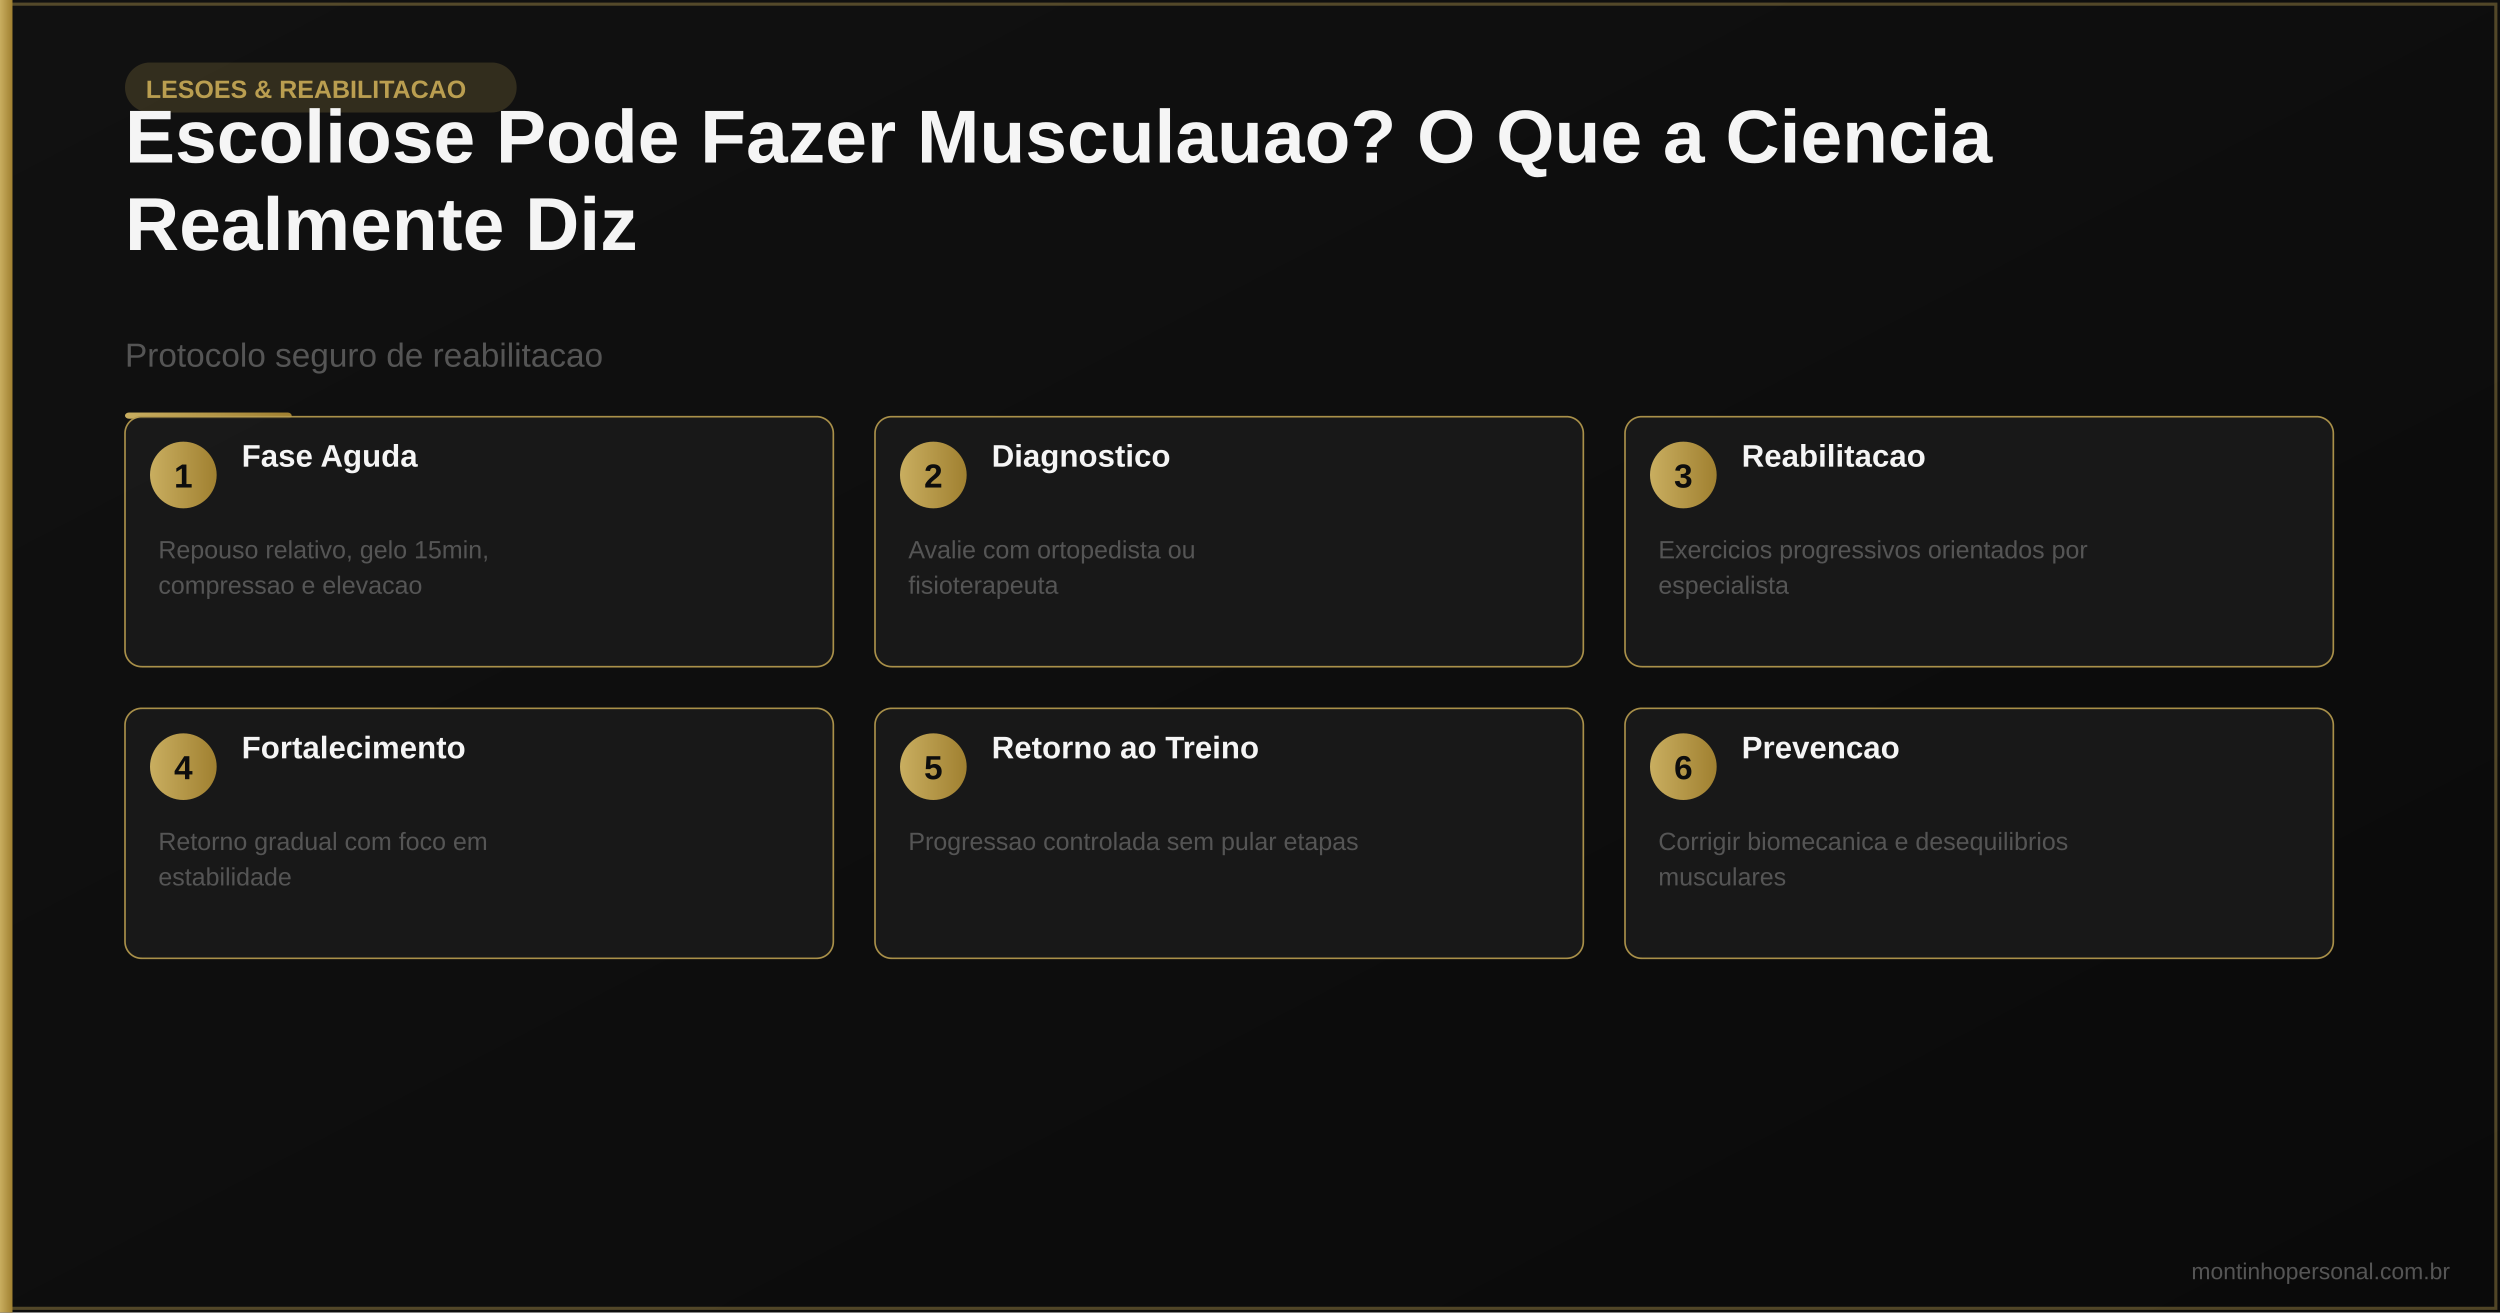
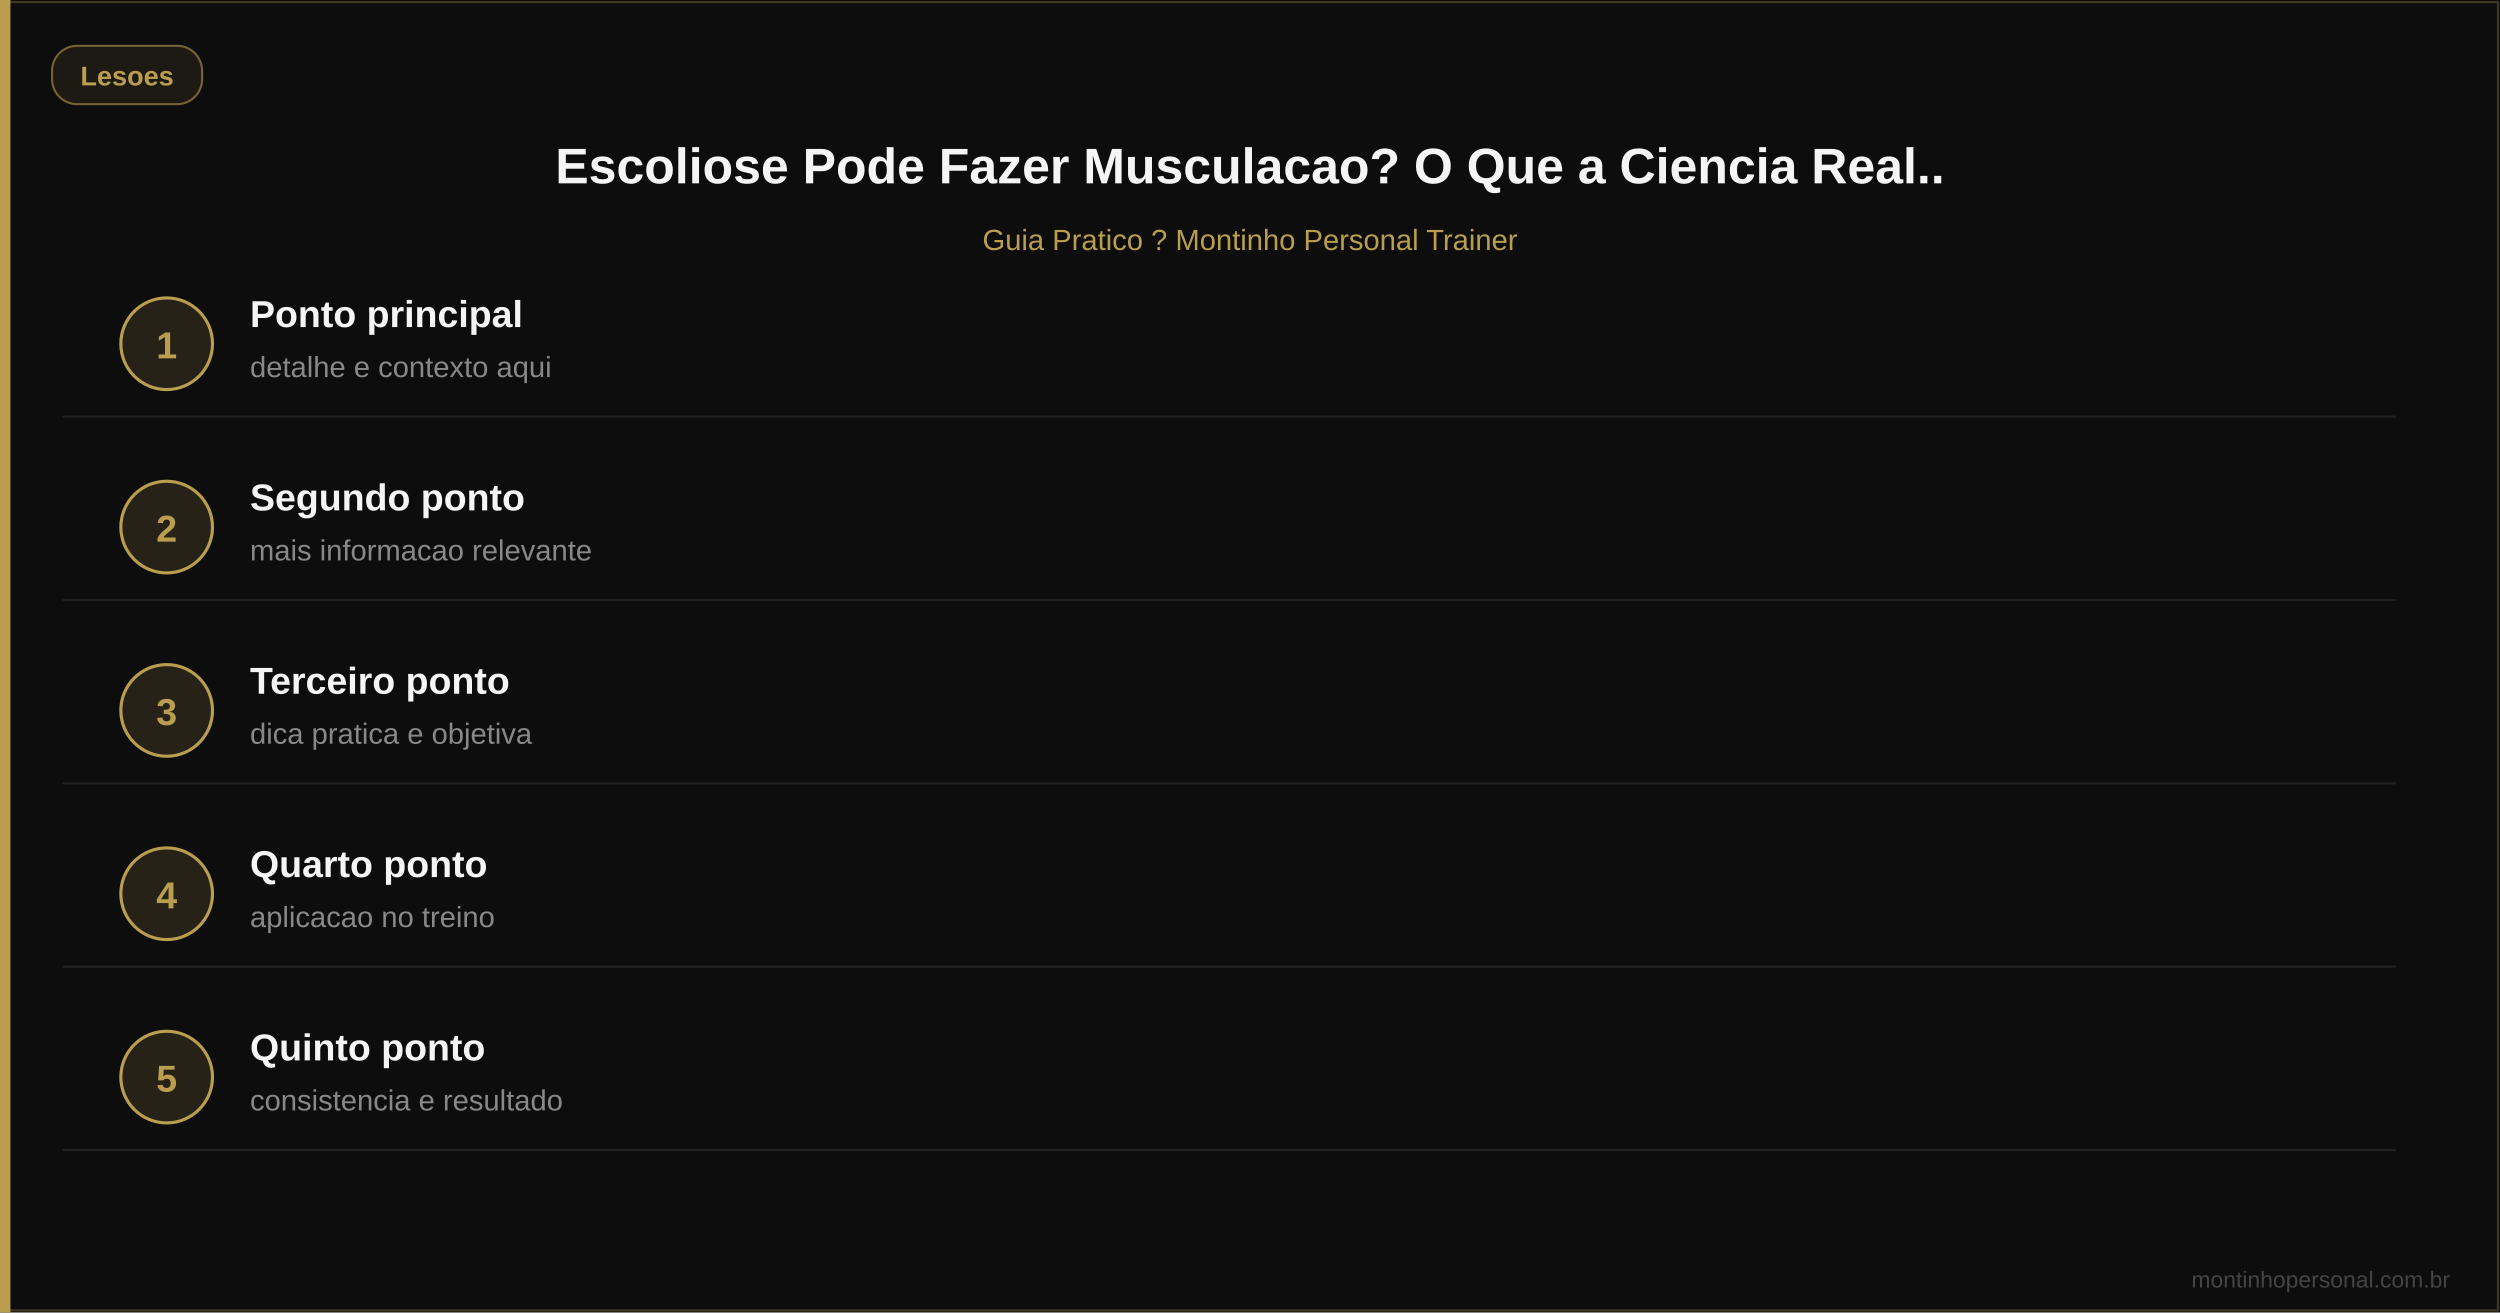
- <svg xmlns="http://www.w3.org/2000/svg" viewBox="0 0 1200 630" width="1200" height="630" role="img" aria-label="Escoliose Pode Fazer Musculauao? O Que a Ciencia Realmente Diz">
-   <defs>
-     <linearGradient id="bg" x1="0" y1="0" x2="1" y2="1">
-       <stop offset="0%" stop-color="#111111" />
-       <stop offset="100%" stop-color="#0a0a0a" />
-     </linearGradient>
-     <linearGradient id="gold" x1="0" y1="0" x2="1" y2="0">
-       <stop offset="0%" stop-color="#C9AE60" />
-       <stop offset="100%" stop-color="#A08030" />
-     </linearGradient>
-   </defs>
-   <rect width="1200" height="630" fill="url(#bg)" />
-   <rect x="2" y="2" width="1196" height="626" fill="none" stroke="#BA9E50" stroke-width="1.5" opacity="0.4" />
-   <rect x="0" y="0" width="6" height="630" fill="url(#gold)" />
-   <text x="1176" y="614" font-family="Arial,sans-serif" font-size="11" fill="#555555" text-anchor="end">montinhopersonal.com.br</text>
-   <rect x="60" y="30" width="188" height="24" rx="12" fill="#BA9E50" opacity="0.2" />
-   <text x="70" y="47" font-family="Arial,sans-serif" font-size="12" fill="#BA9E50" font-weight="bold">LESOES &amp; REABILITACAO</text>
-   <text x="60" y="78" font-family="Arial,sans-serif" font-size="36" fill="#F5F5F5" font-weight="bold">Escoliose Pode Fazer Musculauao? O Que a Ciencia</text>
-   <text x="60" y="120" font-family="Arial,sans-serif" font-size="36" fill="#F5F5F5" font-weight="bold">Realmente Diz</text>
-   <text x="60" y="176" font-family="Arial,sans-serif" font-size="16" fill="#555555">Protocolo seguro de reabilitacao</text>
-   <rect x="60" y="198" width="80" height="3" rx="2" fill="url(#gold)" />
-   <rect x="60" y="200" width="340" height="120" rx="8" fill="#1a1a1a" stroke="#BA9E50" stroke-width="0.8" opacity="0.9" />
-   <circle cx="88" cy="228" r="16" fill="url(#gold)" />
-   <text x="88" y="234" font-family="Arial,sans-serif" font-size="16" fill="#0d0d0d" text-anchor="middle" font-weight="bold">1</text>
-   <text x="116" y="224" font-family="Arial,sans-serif" font-size="15" fill="#F5F5F5" font-weight="bold">Fase Aguda</text>
-   <text x="76" y="268" font-family="Arial,sans-serif" font-size="12" fill="#555555">Repouso relativo, gelo 15min,</text>
-   <text x="76" y="285" font-family="Arial,sans-serif" font-size="12" fill="#555555">compressao e elevacao</text>
-   <rect x="420" y="200" width="340" height="120" rx="8" fill="#1a1a1a" stroke="#BA9E50" stroke-width="0.8" opacity="0.9" />
-   <circle cx="448" cy="228" r="16" fill="url(#gold)" />
-   <text x="448" y="234" font-family="Arial,sans-serif" font-size="16" fill="#0d0d0d" text-anchor="middle" font-weight="bold">2</text>
-   <text x="476" y="224" font-family="Arial,sans-serif" font-size="15" fill="#F5F5F5" font-weight="bold">Diagnostico</text>
-   <text x="436" y="268" font-family="Arial,sans-serif" font-size="12" fill="#555555">Avalie com ortopedista ou</text>
-   <text x="436" y="285" font-family="Arial,sans-serif" font-size="12" fill="#555555">fisioterapeuta</text>
-   <rect x="780" y="200" width="340" height="120" rx="8" fill="#1a1a1a" stroke="#BA9E50" stroke-width="0.8" opacity="0.9" />
-   <circle cx="808" cy="228" r="16" fill="url(#gold)" />
-   <text x="808" y="234" font-family="Arial,sans-serif" font-size="16" fill="#0d0d0d" text-anchor="middle" font-weight="bold">3</text>
-   <text x="836" y="224" font-family="Arial,sans-serif" font-size="15" fill="#F5F5F5" font-weight="bold">Reabilitacao</text>
-   <text x="796" y="268" font-family="Arial,sans-serif" font-size="12" fill="#555555">Exercicios progressivos orientados por</text>
-   <text x="796" y="285" font-family="Arial,sans-serif" font-size="12" fill="#555555">especialista</text>
-   <rect x="60" y="340" width="340" height="120" rx="8" fill="#1a1a1a" stroke="#BA9E50" stroke-width="0.8" opacity="0.9" />
-   <circle cx="88" cy="368" r="16" fill="url(#gold)" />
-   <text x="88" y="374" font-family="Arial,sans-serif" font-size="16" fill="#0d0d0d" text-anchor="middle" font-weight="bold">4</text>
-   <text x="116" y="364" font-family="Arial,sans-serif" font-size="15" fill="#F5F5F5" font-weight="bold">Fortalecimento</text>
-   <text x="76" y="408" font-family="Arial,sans-serif" font-size="12" fill="#555555">Retorno gradual com foco em</text>
-   <text x="76" y="425" font-family="Arial,sans-serif" font-size="12" fill="#555555">estabilidade</text>
-   <rect x="420" y="340" width="340" height="120" rx="8" fill="#1a1a1a" stroke="#BA9E50" stroke-width="0.8" opacity="0.9" />
-   <circle cx="448" cy="368" r="16" fill="url(#gold)" />
-   <text x="448" y="374" font-family="Arial,sans-serif" font-size="16" fill="#0d0d0d" text-anchor="middle" font-weight="bold">5</text>
-   <text x="476" y="364" font-family="Arial,sans-serif" font-size="15" fill="#F5F5F5" font-weight="bold">Retorno ao Treino</text>
-   <text x="436" y="408" font-family="Arial,sans-serif" font-size="12" fill="#555555">Progressao controlada sem pular etapas</text>
-   <rect x="780" y="340" width="340" height="120" rx="8" fill="#1a1a1a" stroke="#BA9E50" stroke-width="0.8" opacity="0.9" />
-   <circle cx="808" cy="368" r="16" fill="url(#gold)" />
-   <text x="808" y="374" font-family="Arial,sans-serif" font-size="16" fill="#0d0d0d" text-anchor="middle" font-weight="bold">6</text>
-   <text x="836" y="364" font-family="Arial,sans-serif" font-size="15" fill="#F5F5F5" font-weight="bold">Prevencao</text>
-   <text x="796" y="408" font-family="Arial,sans-serif" font-size="12" fill="#555555">Corrigir biomecanica e desequilibrios</text>
-   <text x="796" y="425" font-family="Arial,sans-serif" font-size="12" fill="#555555">musculares</text>
+ <svg xmlns="http://www.w3.org/2000/svg" viewBox="0 0 1200 630" width="1200" height="630" role="img" aria-label="Escoliose Pode Fazer Musculacao? O Que a Ciencia Realmente Diz">
+   <rect width="1200" height="630" fill="#0d0d0d" />
+   <rect x="0" y="0" width="5" height="630" fill="#BA9E50" />
+   <rect x="1" y="1" width="1198" height="628" fill="none" stroke="#BA9E50" stroke-width="1" opacity="0.3" />
+   <rect x="25" y="22" width="72" height="28" rx="12" fill="#BA9E50" fill-opacity="0.15" stroke="#BA9E50" stroke-width="1" opacity="0.6" />
+   <text x="61" y="41" font-family="Arial,sans-serif" font-size="13" fill="#BA9E50" text-anchor="middle" font-weight="600">Lesoes</text>
+   <text x="600" y="88" font-family="Arial,sans-serif" font-size="24" fill="#F5F5F5" text-anchor="middle" font-weight="bold">Escoliose Pode Fazer Musculacao? O Que a Ciencia Real..</text>
+   <text x="600" y="120" font-family="Arial,sans-serif" font-size="14" fill="#BA9E50" text-anchor="middle">Guia Pratico ? Montinho Personal Trainer</text>
+   <circle cx="80" cy="165" r="22" fill="#BA9E50" fill-opacity="0.15" stroke="#BA9E50" stroke-width="1.5" />
+   <text x="80" y="172" font-family="Arial,sans-serif" font-size="18" fill="#BA9E50" text-anchor="middle" font-weight="bold">1</text>
+   <text x="120" y="157" font-family="Arial,sans-serif" font-size="18" fill="#F5F5F5" font-weight="bold">Ponto principal</text>
+   <text x="120" y="181" font-family="Arial,sans-serif" font-size="14" fill="#888888">detalhe e contexto aqui</text>
+   <line x1="30" y1="200" x2="1150" y2="200" stroke="#222" stroke-width="1" />
+   <circle cx="80" cy="253" r="22" fill="#BA9E50" fill-opacity="0.15" stroke="#BA9E50" stroke-width="1.5" />
+   <text x="80" y="260" font-family="Arial,sans-serif" font-size="18" fill="#BA9E50" text-anchor="middle" font-weight="bold">2</text>
+   <text x="120" y="245" font-family="Arial,sans-serif" font-size="18" fill="#F5F5F5" font-weight="bold">Segundo ponto</text>
+   <text x="120" y="269" font-family="Arial,sans-serif" font-size="14" fill="#888888">mais informacao relevante</text>
+   <line x1="30" y1="288" x2="1150" y2="288" stroke="#222" stroke-width="1" />
+   <circle cx="80" cy="341" r="22" fill="#BA9E50" fill-opacity="0.15" stroke="#BA9E50" stroke-width="1.5" />
+   <text x="80" y="348" font-family="Arial,sans-serif" font-size="18" fill="#BA9E50" text-anchor="middle" font-weight="bold">3</text>
+   <text x="120" y="333" font-family="Arial,sans-serif" font-size="18" fill="#F5F5F5" font-weight="bold">Terceiro ponto</text>
+   <text x="120" y="357" font-family="Arial,sans-serif" font-size="14" fill="#888888">dica pratica e objetiva</text>
+   <line x1="30" y1="376" x2="1150" y2="376" stroke="#222" stroke-width="1" />
+   <circle cx="80" cy="429" r="22" fill="#BA9E50" fill-opacity="0.15" stroke="#BA9E50" stroke-width="1.5" />
+   <text x="80" y="436" font-family="Arial,sans-serif" font-size="18" fill="#BA9E50" text-anchor="middle" font-weight="bold">4</text>
+   <text x="120" y="421" font-family="Arial,sans-serif" font-size="18" fill="#F5F5F5" font-weight="bold">Quarto ponto</text>
+   <text x="120" y="445" font-family="Arial,sans-serif" font-size="14" fill="#888888">aplicacao no treino</text>
+   <line x1="30" y1="464" x2="1150" y2="464" stroke="#222" stroke-width="1" />
+   <circle cx="80" cy="517" r="22" fill="#BA9E50" fill-opacity="0.15" stroke="#BA9E50" stroke-width="1.5" />
+   <text x="80" y="524" font-family="Arial,sans-serif" font-size="18" fill="#BA9E50" text-anchor="middle" font-weight="bold">5</text>
+   <text x="120" y="509" font-family="Arial,sans-serif" font-size="18" fill="#F5F5F5" font-weight="bold">Quinto ponto</text>
+   <text x="120" y="533" font-family="Arial,sans-serif" font-size="14" fill="#888888">consistencia e resultado</text>
+   <line x1="30" y1="552" x2="1150" y2="552" stroke="#222" stroke-width="1" />
+   <text x="1176" y="618" font-family="Arial,sans-serif" font-size="11" fill="#444" text-anchor="end">montinhopersonal.com.br</text>
</svg>
